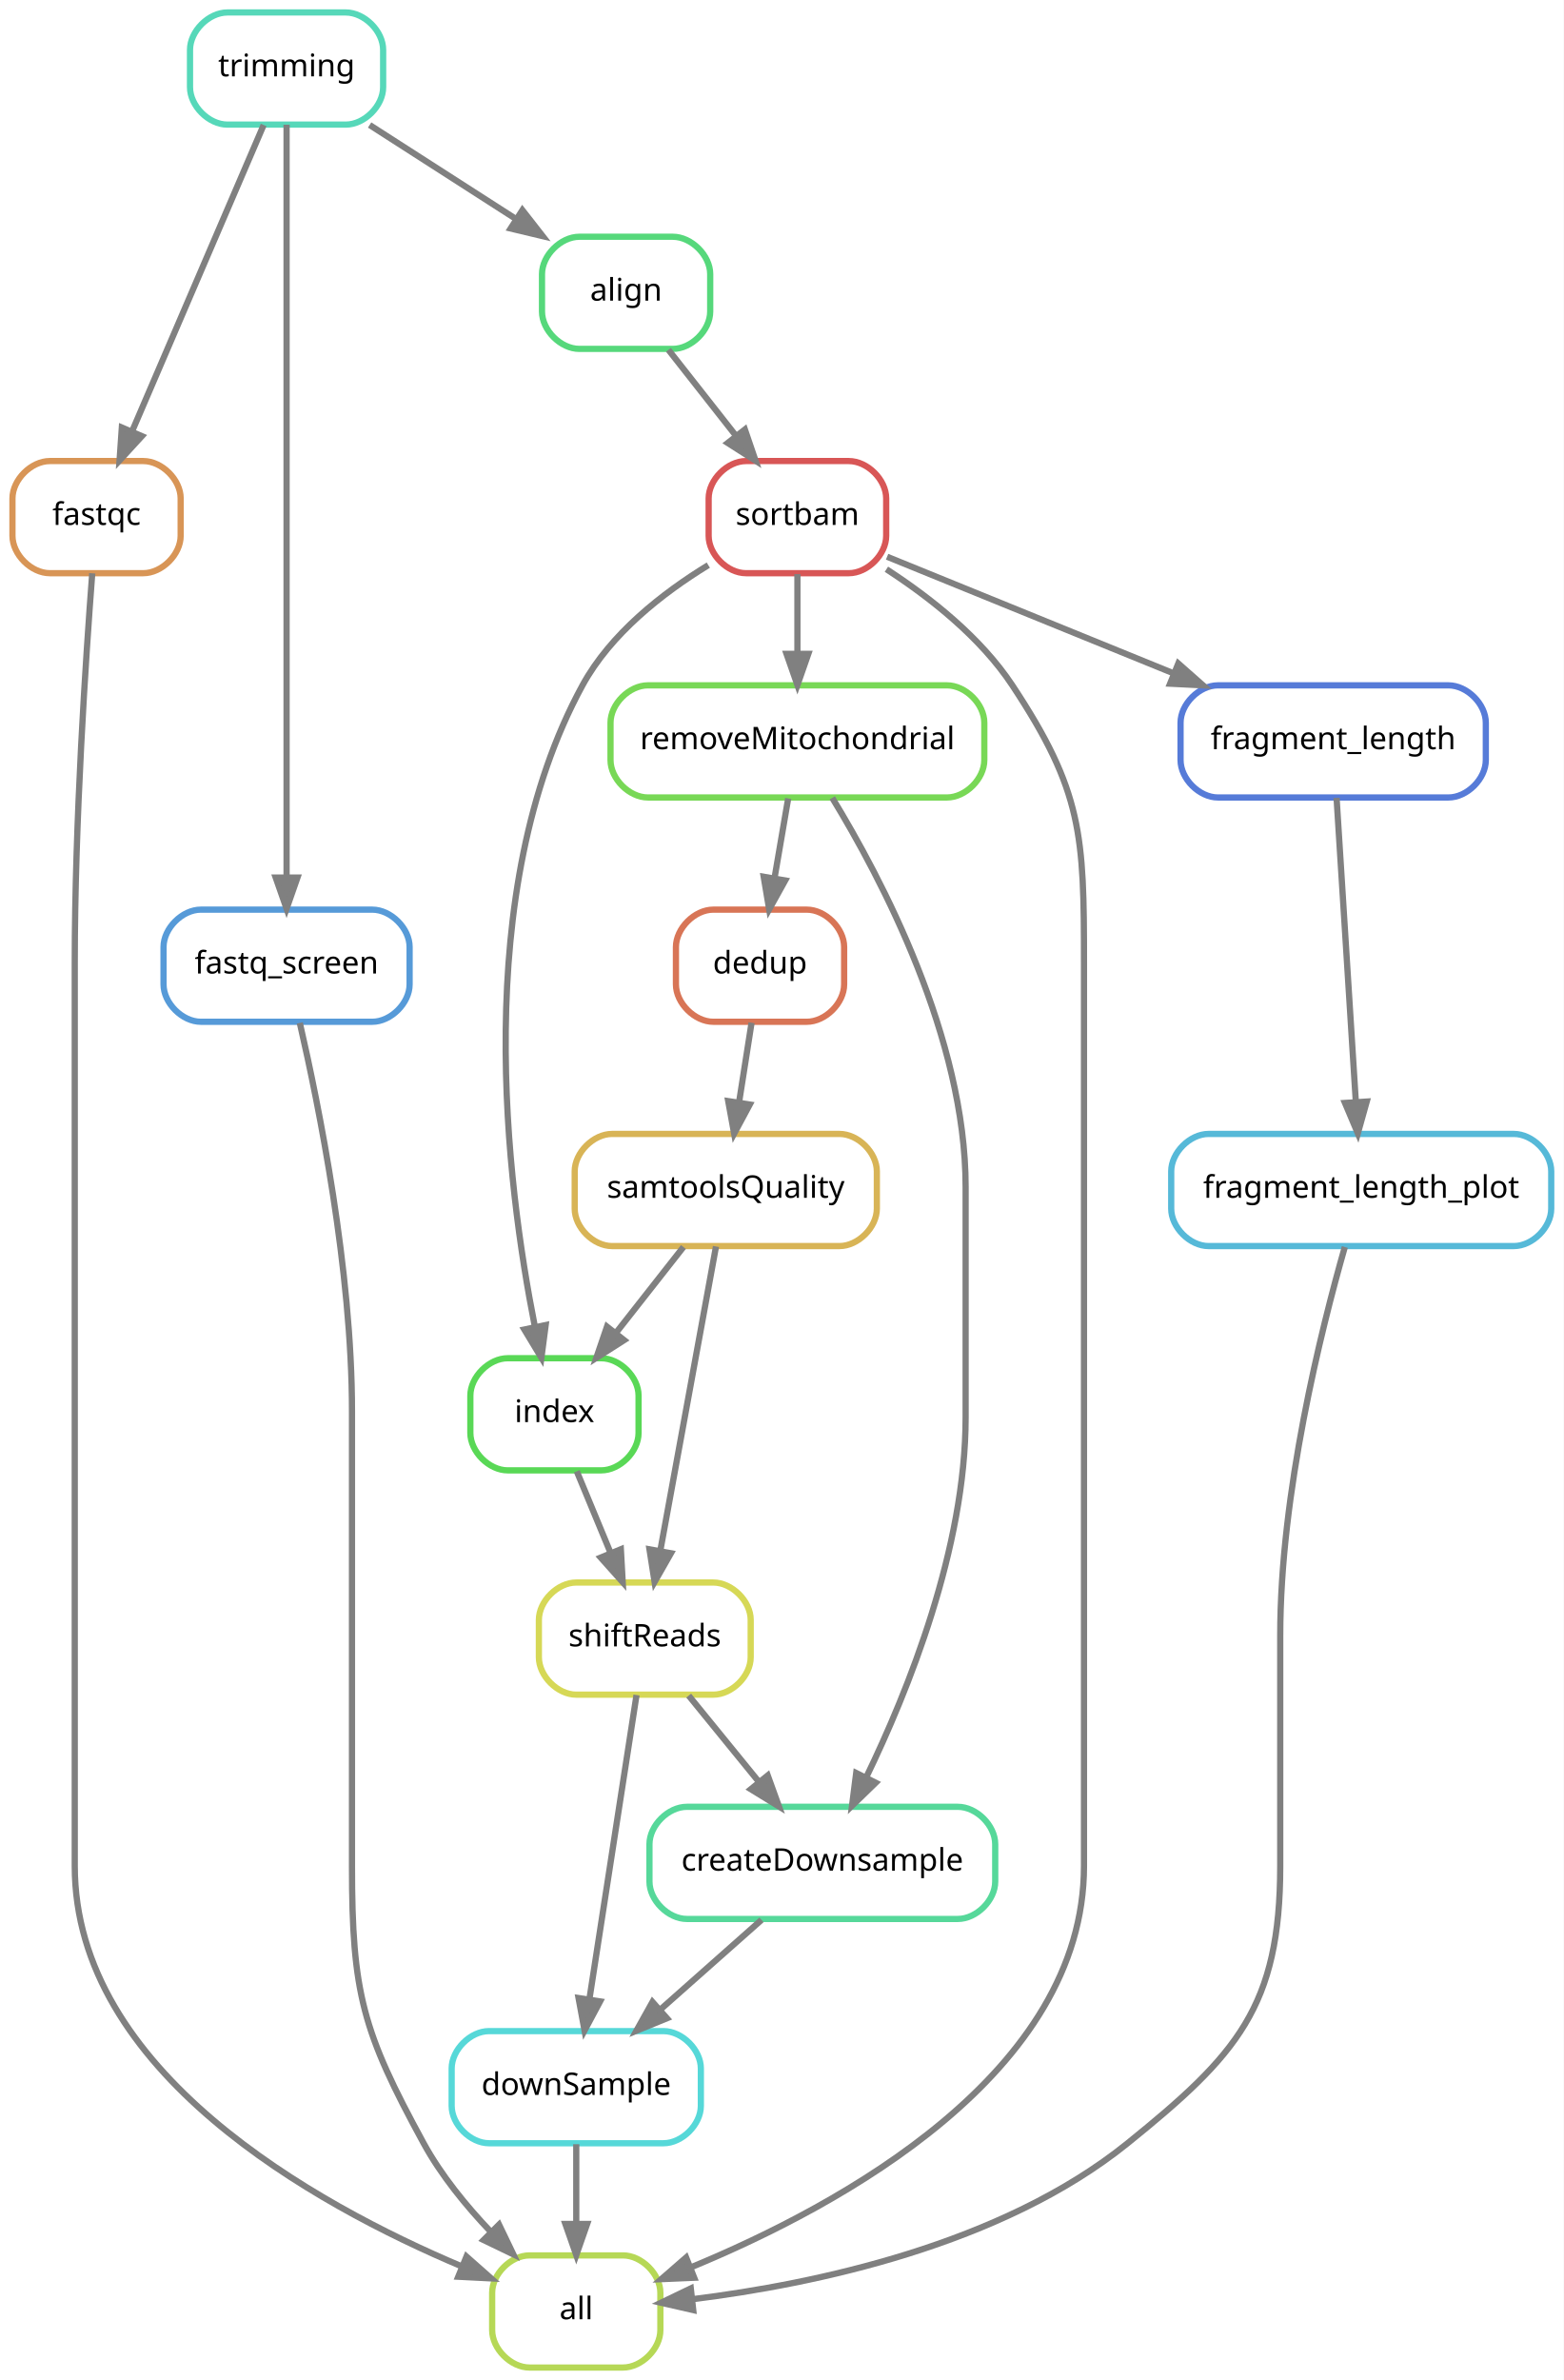
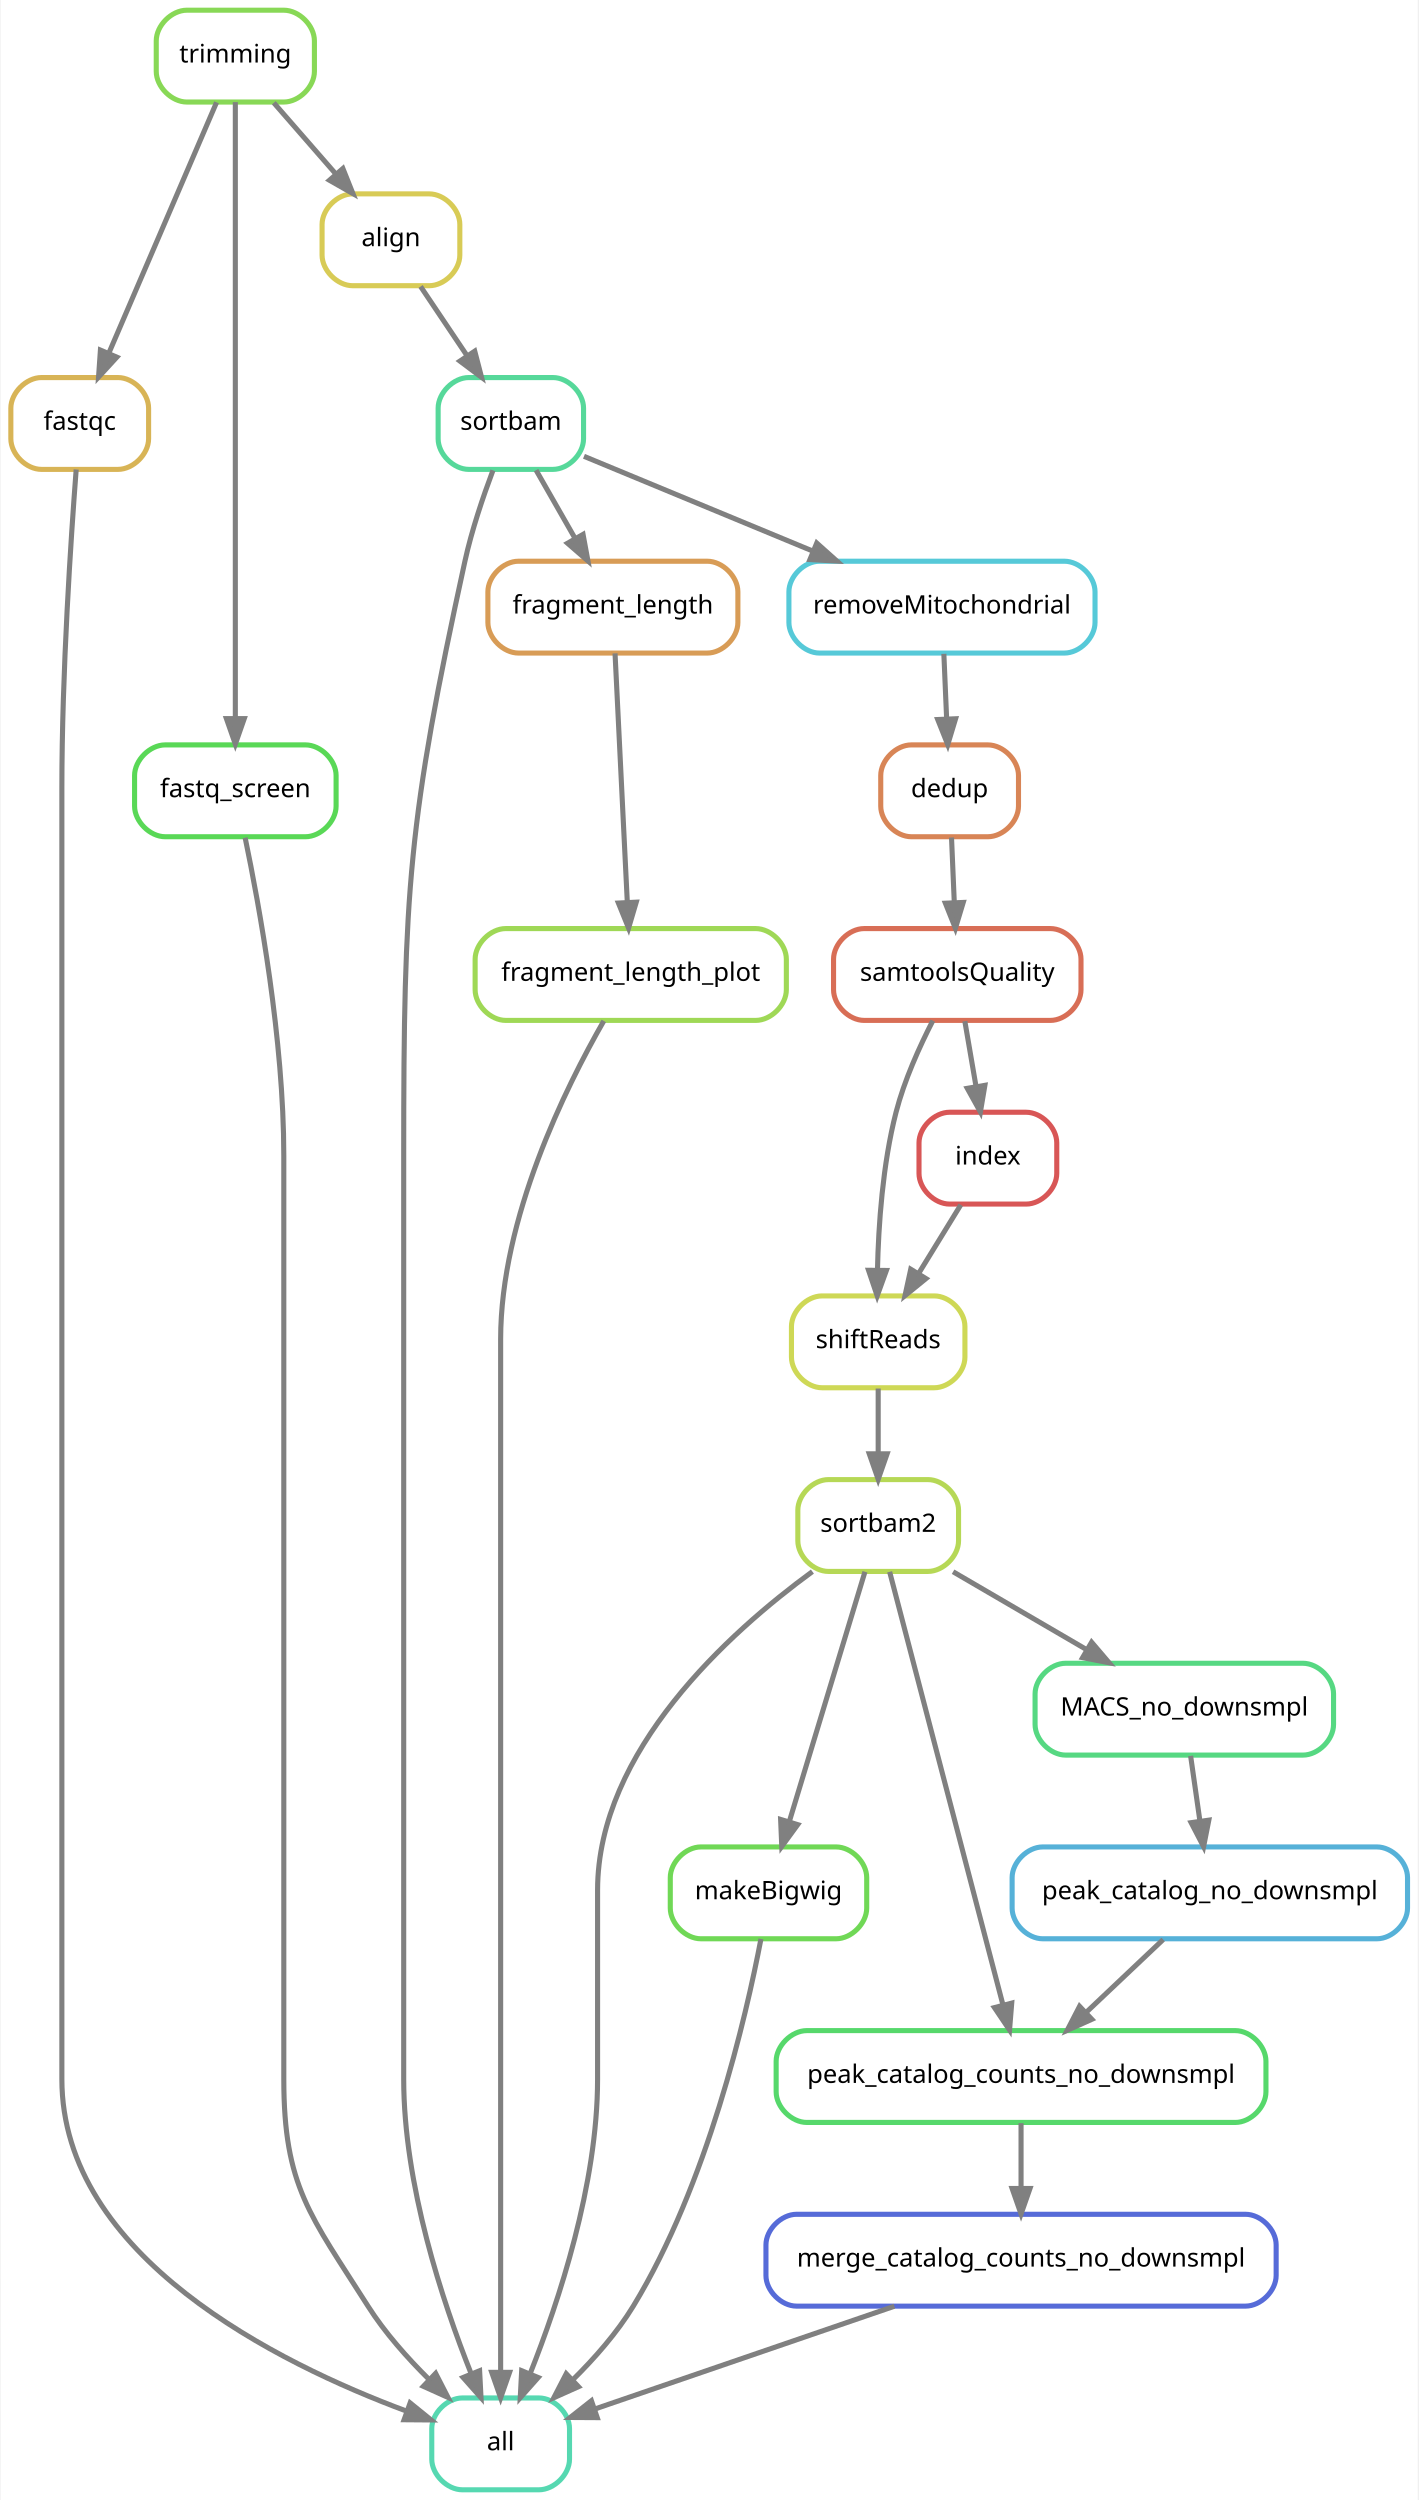
- <svg xmlns="http://www.w3.org/2000/svg" width="502pt" height="764pt" viewBox="0.00 0.00 502.00 764.00">
-   <g id="graph0" class="graph" transform="scale(1 1) rotate(0) translate(4 760)">
-     <polygon fill="white" stroke="none" points="-4,4 -4,-760 498,-760 498,4 -4,4" />
+ <svg xmlns="http://www.w3.org/2000/svg" width="556pt" height="980pt" viewBox="0.00 0.00 555.50 980.00">
+   <g id="graph0" class="graph" transform="scale(1 1) rotate(0) translate(4 976)">
+     <polygon fill="white" stroke="none" points="-4,4 -4,-976 551.5,-976 551.5,4 -4,4" />
    <g id="node1" class="node">
-       <path fill="none" stroke="#b6d856" stroke-width="2" d="M196,-36C196,-36 166,-36 166,-36 160,-36 154,-30 154,-24 154,-24 154,-12 154,-12 154,-6 160,-0 166,-0 166,-0 196,-0 196,-0 202,-0 208,-6 208,-12 208,-12 208,-24 208,-24 208,-30 202,-36 196,-36" />
-       <text text-anchor="middle" x="181" y="-15.5" font-family="sans" font-size="10.00">all</text>
+       <path fill="none" stroke="#56d8b1" stroke-width="2" d="M207,-36C207,-36 177,-36 177,-36 171,-36 165,-30 165,-24 165,-24 165,-12 165,-12 165,-6 171,-0 177,-0 177,-0 207,-0 207,-0 213,-0 219,-6 219,-12 219,-12 219,-24 219,-24 219,-30 213,-36 207,-36" />
+       <text text-anchor="middle" x="192" y="-15.5" font-family="sans" font-size="10.00">all</text>
    </g>
    <g id="node2" class="node">
-       <path fill="none" stroke="#d85656" stroke-width="2" d="M268.5,-612C268.5,-612 235.5,-612 235.5,-612 229.5,-612 223.5,-606 223.5,-600 223.5,-600 223.5,-588 223.5,-588 223.5,-582 229.5,-576 235.5,-576 235.5,-576 268.5,-576 268.5,-576 274.5,-576 280.5,-582 280.5,-588 280.5,-588 280.5,-600 280.5,-600 280.5,-606 274.5,-612 268.5,-612" />
-       <text text-anchor="middle" x="252" y="-591.5" font-family="sans" font-size="10.00">sortbam</text>
+       <path fill="none" stroke="#56d89a" stroke-width="2" d="M212.5,-828C212.5,-828 179.5,-828 179.5,-828 173.5,-828 167.5,-822 167.5,-816 167.5,-816 167.5,-804 167.5,-804 167.5,-798 173.5,-792 179.5,-792 179.5,-792 212.5,-792 212.5,-792 218.5,-792 224.5,-798 224.5,-804 224.5,-804 224.5,-816 224.5,-816 224.5,-822 218.5,-828 212.5,-828" />
+       <text text-anchor="middle" x="196" y="-807.5" font-family="sans" font-size="10.00">sortbam</text>
    </g>
    <g id="edge1" class="edge">
-       <path fill="none" stroke="grey" stroke-width="2" d="M280.568,-577.272C294.687,-568.128 310.834,-555.371 321,-540 343.538,-505.924 344,-491.855 344,-451 344,-451 344,-451 344,-161 344,-94.463 265.827,-51.981 217.754,-32.148" />
-       <polygon fill="grey" stroke="grey" stroke-width="2" points="218.868,-28.823 208.283,-28.37 216.275,-35.325 218.868,-28.823" />
+       <path fill="none" stroke="grey" stroke-width="2" d="M188.99,-791.614C185.154,-781.402 180.654,-768.152 178,-756 155.788,-654.294 154,-627.103 154,-523 154,-523 154,-523 154,-161 154,-119.633 169.235,-73.722 180.412,-45.605" />
+       <polygon fill="grey" stroke="grey" stroke-width="2" points="183.756,-46.673 184.31,-36.093 177.279,-44.019 183.756,-46.673" />
+     </g>
+     <g id="node10" class="node">
+       <path fill="none" stroke="#d89c56" stroke-width="2" d="M273,-756C273,-756 199,-756 199,-756 193,-756 187,-750 187,-744 187,-744 187,-732 187,-732 187,-726 193,-720 199,-720 199,-720 273,-720 273,-720 279,-720 285,-726 285,-732 285,-732 285,-744 285,-744 285,-750 279,-756 273,-756" />
+       <text text-anchor="middle" x="236" y="-735.5" font-family="sans" font-size="10.00">fragment_length</text>
+     </g>
+     <g id="edge16" class="edge">
+       <path fill="none" stroke="grey" stroke-width="2" d="M205.888,-791.697C210.489,-783.644 216.06,-773.894 221.153,-764.982" />
+       <polygon fill="grey" stroke="grey" stroke-width="2" points="224.304,-766.523 226.226,-756.104 218.226,-763.05 224.304,-766.523" />
+     </g>
+     <g id="node19" class="node">
+       <path fill="none" stroke="#56c9d8" stroke-width="2" d="M413,-756C413,-756 317,-756 317,-756 311,-756 305,-750 305,-744 305,-744 305,-732 305,-732 305,-726 311,-720 317,-720 317,-720 413,-720 413,-720 419,-720 425,-726 425,-732 425,-732 425,-744 425,-744 425,-750 419,-756 413,-756" />
+       <text text-anchor="middle" x="365" y="-735.5" font-family="sans" font-size="10.00">removeMitochondrial</text>
+     </g>
+     <g id="edge26" class="edge">
+       <path fill="none" stroke="grey" stroke-width="2" d="M224.669,-797.125C249.227,-786.953 285.173,-772.064 314.536,-759.902" />
+       <polygon fill="grey" stroke="grey" stroke-width="2" points="315.916,-763.119 323.815,-756.059 313.237,-756.652 315.916,-763.119" />
+     </g>
+     <g id="node3" class="node">
+       <path fill="none" stroke="#9fd856" stroke-width="2" d="M292,-612C292,-612 194,-612 194,-612 188,-612 182,-606 182,-600 182,-600 182,-588 182,-588 182,-582 188,-576 194,-576 194,-576 292,-576 292,-576 298,-576 304,-582 304,-588 304,-588 304,-600 304,-600 304,-606 298,-612 292,-612" />
+       <text text-anchor="middle" x="243" y="-591.5" font-family="sans" font-size="10.00">fragment_length_plot</text>
+     </g>
+     <g id="edge3" class="edge">
+       <path fill="none" stroke="grey" stroke-width="2" d="M232.433,-575.786C217.495,-549.765 192,-498.412 192,-451 192,-451 192,-451 192,-161 192,-120.996 192,-74.653 192,-46.08" />
+       <polygon fill="grey" stroke="grey" stroke-width="2" points="195.5,-46.049 192,-36.049 188.5,-46.049 195.5,-46.049" />
+     </g>
+     <g id="node4" class="node">
+       <path fill="none" stroke="#d8b456" stroke-width="2" d="M42,-828C42,-828 12,-828 12,-828 6,-828 0,-822 0,-816 0,-816 0,-804 0,-804 0,-798 6,-792 12,-792 12,-792 42,-792 42,-792 48,-792 54,-798 54,-804 54,-804 54,-816 54,-816 54,-822 48,-828 42,-828" />
+       <text text-anchor="middle" x="27" y="-807.5" font-family="sans" font-size="10.00">fastqc</text>
+     </g>
+     <g id="edge6" class="edge">
+       <path fill="none" stroke="grey" stroke-width="2" d="M25.617,-791.964C23.577,-765.323 20,-712.169 20,-667 20,-667 20,-667 20,-161 20,-91.481 104.592,-49.631 155.128,-30.832" />
+       <polygon fill="grey" stroke="grey" stroke-width="2" points="156.517,-34.052 164.746,-27.378 154.152,-27.464 156.517,-34.052" />
+     </g>
+     <g id="node5" class="node">
+       <path fill="none" stroke="#59d856" stroke-width="2" d="M115.5,-684C115.5,-684 60.5,-684 60.5,-684 54.5,-684 48.5,-678 48.5,-672 48.5,-672 48.5,-660 48.5,-660 48.5,-654 54.5,-648 60.5,-648 60.5,-648 115.5,-648 115.5,-648 121.5,-648 127.5,-654 127.5,-660 127.5,-660 127.5,-672 127.5,-672 127.5,-678 121.5,-684 115.5,-684" />
+       <text text-anchor="middle" x="88" y="-663.5" font-family="sans" font-size="10.00">fastq_screen</text>
+     </g>
+     <g id="edge5" class="edge">
+       <path fill="none" stroke="grey" stroke-width="2" d="M91.845,-647.612C97.397,-620.942 107,-568.268 107,-523 107,-523 107,-523 107,-161 107,-118.813 117.395,-107.62 140,-72 146.571,-61.646 155.439,-51.668 163.99,-43.217" />
+       <polygon fill="grey" stroke="grey" stroke-width="2" points="166.522,-45.639 171.357,-36.212 161.698,-40.566 166.522,-45.639" />
+     </g>
+     <g id="node6" class="node">
+       <path fill="none" stroke="#b6d856" stroke-width="2" d="M359.5,-396C359.5,-396 320.5,-396 320.5,-396 314.5,-396 308.5,-390 308.5,-384 308.5,-384 308.5,-372 308.5,-372 308.5,-366 314.5,-360 320.5,-360 320.5,-360 359.5,-360 359.5,-360 365.5,-360 371.5,-366 371.5,-372 371.5,-372 371.5,-384 371.5,-384 371.5,-390 365.5,-396 359.5,-396" />
+       <text text-anchor="middle" x="340" y="-375.5" font-family="sans" font-size="10.00">sortbam2</text>
+     </g>
+     <g id="edge2" class="edge">
+       <path fill="none" stroke="grey" stroke-width="2" d="M314.21,-359.942C281.697,-336.155 230,-289.729 230,-235 230,-235 230,-235 230,-161 230,-119.633 214.765,-73.722 203.588,-45.605" />
+       <polygon fill="grey" stroke="grey" stroke-width="2" points="206.721,-44.019 199.69,-36.093 200.244,-46.673 206.721,-44.019" />
+     </g>
+     <g id="node7" class="node">
+       <path fill="none" stroke="#70d856" stroke-width="2" d="M323.5,-252C323.5,-252 270.5,-252 270.5,-252 264.5,-252 258.5,-246 258.5,-240 258.5,-240 258.5,-228 258.5,-228 258.5,-222 264.5,-216 270.5,-216 270.5,-216 323.5,-216 323.5,-216 329.5,-216 335.5,-222 335.5,-228 335.5,-228 335.5,-240 335.5,-240 335.5,-246 329.5,-252 323.5,-252" />
+       <text text-anchor="middle" x="297" y="-231.5" font-family="sans" font-size="10.00">makeBigwig</text>
+     </g>
+     <g id="edge13" class="edge">
+       <path fill="none" stroke="grey" stroke-width="2" d="M334.813,-359.871C327.452,-335.564 313.903,-290.819 305.18,-262.013" />
+       <polygon fill="grey" stroke="grey" stroke-width="2" points="308.453,-260.746 302.205,-252.189 301.754,-262.774 308.453,-260.746" />
+     </g>
+     <g id="node13" class="node">
+       <path fill="none" stroke="#56d86b" stroke-width="2" d="M480,-180C480,-180 312,-180 312,-180 306,-180 300,-174 300,-168 300,-168 300,-156 300,-156 300,-150 306,-144 312,-144 312,-144 480,-144 480,-144 486,-144 492,-150 492,-156 492,-156 492,-168 492,-168 492,-174 486,-180 480,-180" />
+       <text text-anchor="middle" x="396" y="-159.5" font-family="sans" font-size="10.00">peak_catalog_counts_no_downsmpl</text>
+     </g>
+     <g id="edge19" class="edge">
+       <path fill="none" stroke="grey" stroke-width="2" d="M344.488,-359.849C354.195,-322.753 377.209,-234.81 388.908,-190.103" />
+       <polygon fill="grey" stroke="grey" stroke-width="2" points="392.345,-190.793 391.491,-180.232 385.573,-189.021 392.345,-190.793" />
+     </g>
+     <g id="node18" class="node">
+       <path fill="none" stroke="#56d882" stroke-width="2" d="M506.5,-324C506.5,-324 413.5,-324 413.5,-324 407.5,-324 401.5,-318 401.5,-312 401.5,-312 401.5,-300 401.5,-300 401.5,-294 407.5,-288 413.5,-288 413.5,-288 506.5,-288 506.5,-288 512.5,-288 518.5,-294 518.5,-300 518.5,-300 518.5,-312 518.5,-312 518.5,-318 512.5,-324 506.5,-324" />
+       <text text-anchor="middle" x="460" y="-303.5" font-family="sans" font-size="10.00">MACS_no_downsmpl</text>
+     </g>
+     <g id="edge25" class="edge">
+       <path fill="none" stroke="grey" stroke-width="2" d="M369.355,-359.876C385.045,-350.724 404.557,-339.342 421.454,-329.485" />
+       <polygon fill="grey" stroke="grey" stroke-width="2" points="423.658,-332.252 430.532,-324.19 420.13,-326.205 423.658,-332.252" />
+     </g>
+     <g id="edge4" class="edge">
+       <path fill="none" stroke="grey" stroke-width="2" d="M294.046,-215.936C288.188,-185.309 273.078,-119.755 244,-72 237.622,-61.526 228.804,-51.517 220.239,-43.075" />
+       <polygon fill="grey" stroke="grey" stroke-width="2" points="222.517,-40.412 212.845,-36.086 217.709,-45.499 222.517,-40.412" />
    </g>
    <g id="node8" class="node">
-       <path fill="none" stroke="#567bd8" stroke-width="2" d="M461,-540C461,-540 387,-540 387,-540 381,-540 375,-534 375,-528 375,-528 375,-516 375,-516 375,-510 381,-504 387,-504 387,-504 461,-504 461,-504 467,-504 473,-510 473,-516 473,-516 473,-528 473,-528 473,-534 467,-540 461,-540" />
-       <text text-anchor="middle" x="424" y="-519.5" font-family="sans" font-size="10.00">fragment_length</text>
+       <path fill="none" stroke="#566bd8" stroke-width="2" d="M484,-108C484,-108 308,-108 308,-108 302,-108 296,-102 296,-96 296,-96 296,-84 296,-84 296,-78 302,-72 308,-72 308,-72 484,-72 484,-72 490,-72 496,-78 496,-84 496,-84 496,-96 496,-96 496,-102 490,-108 484,-108" />
+       <text text-anchor="middle" x="396" y="-87.5" font-family="sans" font-size="10.00">merge_catalog_counts_no_downsmpl</text>
    </g>
-     <g id="edge13" class="edge">
-       <path fill="none" stroke="grey" stroke-width="2" d="M280.789,-581.284C305.814,-571.099 342.668,-556.1 372.722,-543.869" />
-       <polygon fill="grey" stroke="grey" stroke-width="2" points="374.275,-547.016 382.218,-540.004 371.636,-540.532 374.275,-547.016" />
+     <g id="edge7" class="edge">
+       <path fill="none" stroke="grey" stroke-width="2" d="M346.357,-71.966C310.124,-59.533 261.798,-42.95 228.937,-31.674" />
+       <polygon fill="grey" stroke="grey" stroke-width="2" points="229.86,-28.291 219.266,-28.356 227.588,-34.912 229.86,-28.291" />
    </g>
-     <g id="node13" class="node">
-       <path fill="none" stroke="#59d856" stroke-width="2" d="M189,-324C189,-324 159,-324 159,-324 153,-324 147,-318 147,-312 147,-312 147,-300 147,-300 147,-294 153,-288 159,-288 159,-288 189,-288 189,-288 195,-288 201,-294 201,-300 201,-300 201,-312 201,-312 201,-318 195,-324 189,-324" />
-       <text text-anchor="middle" x="174" y="-303.5" font-family="sans" font-size="10.00">index</text>
+     <g id="node9" class="node">
+       <path fill="none" stroke="#d8cb56" stroke-width="2" d="M164,-900C164,-900 134,-900 134,-900 128,-900 122,-894 122,-888 122,-888 122,-876 122,-876 122,-870 128,-864 134,-864 134,-864 164,-864 164,-864 170,-864 176,-870 176,-876 176,-876 176,-888 176,-888 176,-894 170,-900 164,-900" />
+       <text text-anchor="middle" x="149" y="-879.5" font-family="sans" font-size="10.00">align</text>
    </g>
-     <g id="edge19" class="edge">
-       <path fill="none" stroke="grey" stroke-width="2" d="M223.392,-578.589C208.706,-569.599 192.043,-556.575 183,-540 146.741,-473.545 158.654,-379.845 167.708,-334.167" />
-       <polygon fill="grey" stroke="grey" stroke-width="2" points="171.183,-334.651 169.804,-324.146 164.331,-333.218 171.183,-334.651" />
+     <g id="edge8" class="edge">
+       <path fill="none" stroke="grey" stroke-width="2" d="M160.618,-863.697C166.139,-855.474 172.847,-845.483 178.932,-836.421" />
+       <polygon fill="grey" stroke="grey" stroke-width="2" points="181.847,-838.358 184.516,-828.104 176.035,-834.456 181.847,-838.358" />
+     </g>
+     <g id="edge9" class="edge">
+       <path fill="none" stroke="grey" stroke-width="2" d="M236.844,-719.871C238.037,-695.67 240.229,-651.211 241.65,-622.393" />
+       <polygon fill="grey" stroke="grey" stroke-width="2" points="245.156,-622.349 242.153,-612.189 238.164,-622.005 245.156,-622.349" />
+     </g>
+     <g id="node11" class="node">
+       <path fill="none" stroke="#88d856" stroke-width="2" d="M107,-972C107,-972 69,-972 69,-972 63,-972 57,-966 57,-960 57,-960 57,-948 57,-948 57,-942 63,-936 69,-936 69,-936 107,-936 107,-936 113,-936 119,-942 119,-948 119,-948 119,-960 119,-960 119,-966 113,-972 107,-972" />
+       <text text-anchor="middle" x="88" y="-951.5" font-family="sans" font-size="10.00">trimming</text>
+     </g>
+     <g id="edge10" class="edge">
+       <path fill="none" stroke="grey" stroke-width="2" d="M80.642,-935.871C70.154,-911.457 50.81,-866.426 38.442,-837.635" />
+       <polygon fill="grey" stroke="grey" stroke-width="2" points="41.547,-835.996 34.384,-828.189 35.115,-838.759 41.547,-835.996" />
+     </g>
+     <g id="edge11" class="edge">
+       <path fill="none" stroke="grey" stroke-width="2" d="M88,-935.966C88,-888.291 88,-753.185 88,-694.63" />
+       <polygon fill="grey" stroke="grey" stroke-width="2" points="91.5,-694.306 88,-684.306 84.5,-694.306 91.5,-694.306" />
+     </g>
+     <g id="edge15" class="edge">
+       <path fill="none" stroke="grey" stroke-width="2" d="M103.079,-935.697C110.392,-927.305 119.31,-917.07 127.335,-907.861" />
+       <polygon fill="grey" stroke="grey" stroke-width="2" points="130.164,-909.943 134.095,-900.104 124.886,-905.344 130.164,-909.943" />
+     </g>
+     <g id="node12" class="node">
+       <path fill="none" stroke="#ced856" stroke-width="2" d="M362,-468C362,-468 318,-468 318,-468 312,-468 306,-462 306,-456 306,-456 306,-444 306,-444 306,-438 312,-432 318,-432 318,-432 362,-432 362,-432 368,-432 374,-438 374,-444 374,-444 374,-456 374,-456 374,-462 368,-468 362,-468" />
+       <text text-anchor="middle" x="340" y="-447.5" font-family="sans" font-size="10.00">shiftReads</text>
+     </g>
+     <g id="edge12" class="edge">
+       <path fill="none" stroke="grey" stroke-width="2" d="M340,-431.697C340,-423.983 340,-414.712 340,-406.112" />
+       <polygon fill="grey" stroke="grey" stroke-width="2" points="343.5,-406.104 340,-396.104 336.5,-406.104 343.5,-406.104" />
+     </g>
+     <g id="edge14" class="edge">
+       <path fill="none" stroke="grey" stroke-width="2" d="M396,-143.697C396,-135.983 396,-126.712 396,-118.112" />
+       <polygon fill="grey" stroke="grey" stroke-width="2" points="399.5,-118.104 396,-108.104 392.5,-118.104 399.5,-118.104" />
    </g>
    <g id="node14" class="node">
-       <path fill="none" stroke="#78d856" stroke-width="2" d="M300,-540C300,-540 204,-540 204,-540 198,-540 192,-534 192,-528 192,-528 192,-516 192,-516 192,-510 198,-504 204,-504 204,-504 300,-504 300,-504 306,-504 312,-510 312,-516 312,-516 312,-528 312,-528 312,-534 306,-540 300,-540" />
-       <text text-anchor="middle" x="252" y="-519.5" font-family="sans" font-size="10.00">removeMitochondrial</text>
+       <path fill="none" stroke="#d86e56" stroke-width="2" d="M407.5,-612C407.5,-612 334.5,-612 334.5,-612 328.5,-612 322.5,-606 322.5,-600 322.5,-600 322.5,-588 322.5,-588 322.5,-582 328.5,-576 334.5,-576 334.5,-576 407.5,-576 407.5,-576 413.5,-576 419.5,-582 419.5,-588 419.5,-588 419.5,-600 419.5,-600 419.5,-606 413.5,-612 407.5,-612" />
+       <text text-anchor="middle" x="371" y="-591.5" font-family="sans" font-size="10.00">samtoolsQuality</text>
+     </g>
+     <g id="edge17" class="edge">
+       <path fill="none" stroke="grey" stroke-width="2" d="M361.416,-575.891C356.222,-565.771 350.222,-552.521 347,-540 341.762,-519.643 340.109,-495.877 339.713,-478.027" />
+       <polygon fill="grey" stroke="grey" stroke-width="2" points="343.213,-477.979 339.608,-468.016 336.213,-478.052 343.213,-477.979" />
+     </g>
+     <g id="node15" class="node">
+       <path fill="none" stroke="#d85656" stroke-width="2" d="M398,-540C398,-540 368,-540 368,-540 362,-540 356,-534 356,-528 356,-528 356,-516 356,-516 356,-510 362,-504 368,-504 368,-504 398,-504 398,-504 404,-504 410,-510 410,-516 410,-516 410,-528 410,-528 410,-534 404,-540 398,-540" />
+       <text text-anchor="middle" x="383" y="-519.5" font-family="sans" font-size="10.00">index</text>
+     </g>
+     <g id="edge22" class="edge">
+       <path fill="none" stroke="grey" stroke-width="2" d="M373.966,-575.697C375.289,-567.983 376.878,-558.712 378.352,-550.112" />
+       <polygon fill="grey" stroke="grey" stroke-width="2" points="381.828,-550.552 380.068,-540.104 374.928,-549.369 381.828,-550.552" />
+     </g>
+     <g id="edge18" class="edge">
+       <path fill="none" stroke="grey" stroke-width="2" d="M372.371,-503.697C367.372,-495.559 361.309,-485.689 355.788,-476.701" />
+       <polygon fill="grey" stroke="grey" stroke-width="2" points="358.723,-474.793 350.507,-468.104 352.759,-478.457 358.723,-474.793" />
+     </g>
+     <g id="node16" class="node">
+       <path fill="none" stroke="#56b1d8" stroke-width="2" d="M535.5,-252C535.5,-252 404.5,-252 404.5,-252 398.5,-252 392.5,-246 392.5,-240 392.5,-240 392.5,-228 392.5,-228 392.5,-222 398.5,-216 404.5,-216 404.5,-216 535.5,-216 535.5,-216 541.5,-216 547.5,-222 547.5,-228 547.5,-228 547.5,-240 547.5,-240 547.5,-246 541.5,-252 535.5,-252" />
+       <text text-anchor="middle" x="470" y="-231.5" font-family="sans" font-size="10.00">peak_catalog_no_downsmpl</text>
+     </g>
+     <g id="edge20" class="edge">
+       <path fill="none" stroke="grey" stroke-width="2" d="M451.708,-215.697C442.567,-207.05 431.36,-196.449 421.4,-187.027" />
+       <polygon fill="grey" stroke="grey" stroke-width="2" points="423.752,-184.434 414.082,-180.104 418.941,-189.519 423.752,-184.434" />
+     </g>
+     <g id="node17" class="node">
+       <path fill="none" stroke="#d88556" stroke-width="2" d="M383,-684C383,-684 353,-684 353,-684 347,-684 341,-678 341,-672 341,-672 341,-660 341,-660 341,-654 347,-648 353,-648 353,-648 383,-648 383,-648 389,-648 395,-654 395,-660 395,-660 395,-672 395,-672 395,-678 389,-684 383,-684" />
+       <text text-anchor="middle" x="368" y="-663.5" font-family="sans" font-size="10.00">dedup</text>
    </g>
    <g id="edge21" class="edge">
-       <path fill="none" stroke="grey" stroke-width="2" d="M252,-575.697C252,-567.983 252,-558.712 252,-550.112" />
-       <polygon fill="grey" stroke="grey" stroke-width="2" points="255.5,-550.104 252,-540.104 248.5,-550.104 255.5,-550.104" />
+       <path fill="none" stroke="grey" stroke-width="2" d="M368.742,-647.697C369.072,-639.983 369.469,-630.712 369.838,-622.112" />
+       <polygon fill="grey" stroke="grey" stroke-width="2" points="373.335,-622.245 370.267,-612.104 366.342,-621.945 373.335,-622.245" />
    </g>
-     <g id="node3" class="node">
-       <path fill="none" stroke="#56b9d8" stroke-width="2" d="M482,-396C482,-396 384,-396 384,-396 378,-396 372,-390 372,-384 372,-384 372,-372 372,-372 372,-366 378,-360 384,-360 384,-360 482,-360 482,-360 488,-360 494,-366 494,-372 494,-372 494,-384 494,-384 494,-390 488,-396 482,-396" />
-       <text text-anchor="middle" x="433" y="-375.5" font-family="sans" font-size="10.00">fragment_length_plot</text>
+     <g id="edge23" class="edge">
+       <path fill="none" stroke="grey" stroke-width="2" d="M462.472,-287.697C463.574,-279.983 464.898,-270.712 466.127,-262.112" />
+       <polygon fill="grey" stroke="grey" stroke-width="2" points="469.607,-262.499 467.557,-252.104 462.677,-261.509 469.607,-262.499" />
    </g>
-     <g id="edge4" class="edge">
-       <path fill="none" stroke="grey" stroke-width="2" d="M427.739,-359.698C420.141,-333.142 407,-280.614 407,-235 407,-235 407,-235 407,-161 407,-115.846 393.133,-100.366 358,-72 317.507,-39.306 257.245,-26.765 218.537,-21.964" />
-       <polygon fill="grey" stroke="grey" stroke-width="2" points="218.554,-18.444 208.226,-20.805 217.772,-25.4 218.554,-18.444" />
-     </g>
-     <g id="node4" class="node">
-       <path fill="none" stroke="#d89556" stroke-width="2" d="M42,-612C42,-612 12,-612 12,-612 6,-612 0,-606 0,-600 0,-600 0,-588 0,-588 0,-582 6,-576 12,-576 12,-576 42,-576 42,-576 48,-576 54,-582 54,-588 54,-588 54,-600 54,-600 54,-606 48,-612 42,-612" />
-       <text text-anchor="middle" x="27" y="-591.5" font-family="sans" font-size="10.00">fastqc</text>
-     </g>
-     <g id="edge2" class="edge">
-       <path fill="none" stroke="grey" stroke-width="2" d="M25.617,-575.964C23.577,-549.323 20,-496.169 20,-451 20,-451 20,-451 20,-161 20,-95.1 96.807,-52.491 144.32,-32.437" />
-       <polygon fill="grey" stroke="grey" stroke-width="2" points="145.753,-35.633 153.689,-28.614 143.107,-29.152 145.753,-35.633" />
-     </g>
-     <g id="node5" class="node">
-       <path fill="none" stroke="#569ad8" stroke-width="2" d="M115.5,-468C115.5,-468 60.5,-468 60.5,-468 54.5,-468 48.5,-462 48.5,-456 48.5,-456 48.5,-444 48.5,-444 48.5,-438 54.5,-432 60.5,-432 60.5,-432 115.5,-432 115.5,-432 121.5,-432 127.5,-438 127.5,-444 127.5,-444 127.5,-456 127.5,-456 127.5,-462 121.5,-468 115.5,-468" />
-       <text text-anchor="middle" x="88" y="-447.5" font-family="sans" font-size="10.00">fastq_screen</text>
-     </g>
-     <g id="edge3" class="edge">
-       <path fill="none" stroke="grey" stroke-width="2" d="M92.25,-431.634C98.386,-404.993 109,-352.356 109,-307 109,-307 109,-307 109,-161 109,-120.145 112.429,-107.863 132,-72 137.607,-61.725 145.646,-51.893 153.595,-43.547" />
-       <polygon fill="grey" stroke="grey" stroke-width="2" points="156.211,-45.881 160.798,-36.331 151.256,-40.936 156.211,-45.881" />
-     </g>
-     <g id="node6" class="node">
-       <path fill="none" stroke="#56d8d8" stroke-width="2" d="M209,-108C209,-108 153,-108 153,-108 147,-108 141,-102 141,-96 141,-96 141,-84 141,-84 141,-78 147,-72 153,-72 153,-72 209,-72 209,-72 215,-72 221,-78 221,-84 221,-84 221,-96 221,-96 221,-102 215,-108 209,-108" />
-       <text text-anchor="middle" x="181" y="-87.5" font-family="sans" font-size="10.00">downSample</text>
-     </g>
-     <g id="edge5" class="edge">
-       <path fill="none" stroke="grey" stroke-width="2" d="M181,-71.697C181,-63.983 181,-54.712 181,-46.112" />
-       <polygon fill="grey" stroke="grey" stroke-width="2" points="184.5,-46.104 181,-36.104 177.5,-46.104 184.5,-46.104" />
-     </g>
-     <g id="node7" class="node">
-       <path fill="none" stroke="#56d87b" stroke-width="2" d="M212,-684C212,-684 182,-684 182,-684 176,-684 170,-678 170,-672 170,-672 170,-660 170,-660 170,-654 176,-648 182,-648 182,-648 212,-648 212,-648 218,-648 224,-654 224,-660 224,-660 224,-672 224,-672 224,-678 218,-684 212,-684" />
-       <text text-anchor="middle" x="197" y="-663.5" font-family="sans" font-size="10.00">align</text>
-     </g>
-     <g id="edge6" class="edge">
-       <path fill="none" stroke="grey" stroke-width="2" d="M210.596,-647.697C217.123,-639.389 225.068,-629.277 232.247,-620.141" />
-       <polygon fill="grey" stroke="grey" stroke-width="2" points="235.135,-622.13 238.561,-612.104 229.631,-617.805 235.135,-622.13" />
-     </g>
-     <g id="edge7" class="edge">
-       <path fill="none" stroke="grey" stroke-width="2" d="M425.086,-503.871C426.619,-479.67 429.437,-435.211 431.264,-406.393" />
-       <polygon fill="grey" stroke="grey" stroke-width="2" points="434.771,-406.391 431.911,-396.189 427.785,-405.948 434.771,-406.391" />
-     </g>
-     <g id="node9" class="node">
-       <path fill="none" stroke="#56d8b9" stroke-width="2" d="M107,-756C107,-756 69,-756 69,-756 63,-756 57,-750 57,-744 57,-744 57,-732 57,-732 57,-726 63,-720 69,-720 69,-720 107,-720 107,-720 113,-720 119,-726 119,-732 119,-732 119,-744 119,-744 119,-750 113,-756 107,-756" />
-       <text text-anchor="middle" x="88" y="-735.5" font-family="sans" font-size="10.00">trimming</text>
-     </g>
-     <g id="edge8" class="edge">
-       <path fill="none" stroke="grey" stroke-width="2" d="M80.642,-719.871C70.154,-695.457 50.81,-650.426 38.442,-621.635" />
-       <polygon fill="grey" stroke="grey" stroke-width="2" points="41.547,-619.996 34.384,-612.189 35.115,-622.759 41.547,-619.996" />
-     </g>
-     <g id="edge9" class="edge">
-       <path fill="none" stroke="grey" stroke-width="2" d="M88,-719.966C88,-672.291 88,-537.185 88,-478.63" />
-       <polygon fill="grey" stroke="grey" stroke-width="2" points="91.5,-478.306 88,-468.306 84.5,-478.306 91.5,-478.306" />
-     </g>
-     <g id="edge12" class="edge">
-       <path fill="none" stroke="grey" stroke-width="2" d="M114.664,-719.876C128.784,-710.808 146.311,-699.552 161.561,-689.759" />
-       <polygon fill="grey" stroke="grey" stroke-width="2" points="163.71,-692.538 170.233,-684.19 159.927,-686.648 163.71,-692.538" />
-     </g>
-     <g id="node10" class="node">
-       <path fill="none" stroke="#d6d856" stroke-width="2" d="M225,-252C225,-252 181,-252 181,-252 175,-252 169,-246 169,-240 169,-240 169,-228 169,-228 169,-222 175,-216 181,-216 181,-216 225,-216 225,-216 231,-216 237,-222 237,-228 237,-228 237,-240 237,-240 237,-246 231,-252 225,-252" />
-       <text text-anchor="middle" x="203" y="-231.5" font-family="sans" font-size="10.00">shiftReads</text>
-     </g>
-     <g id="edge10" class="edge">
-       <path fill="none" stroke="grey" stroke-width="2" d="M200.346,-215.871C196.597,-191.67 189.709,-147.211 185.244,-118.393" />
-       <polygon fill="grey" stroke="grey" stroke-width="2" points="188.653,-117.535 183.663,-108.189 181.736,-118.607 188.653,-117.535" />
-     </g>
-     <g id="node11" class="node">
-       <path fill="none" stroke="#56d89a" stroke-width="2" d="M303.5,-180C303.5,-180 216.5,-180 216.5,-180 210.5,-180 204.5,-174 204.5,-168 204.5,-168 204.5,-156 204.5,-156 204.5,-150 210.5,-144 216.5,-144 216.5,-144 303.5,-144 303.5,-144 309.5,-144 315.5,-150 315.5,-156 315.5,-156 315.5,-168 315.5,-168 315.5,-174 309.5,-180 303.5,-180" />
-       <text text-anchor="middle" x="260" y="-159.5" font-family="sans" font-size="10.00">createDownsample</text>
-     </g>
-     <g id="edge16" class="edge">
-       <path fill="none" stroke="grey" stroke-width="2" d="M217.09,-215.697C223.923,-207.305 232.257,-197.07 239.756,-187.861" />
-       <polygon fill="grey" stroke="grey" stroke-width="2" points="242.472,-190.069 246.072,-180.104 237.044,-185.649 242.472,-190.069" />
-     </g>
-     <g id="edge11" class="edge">
-       <path fill="none" stroke="grey" stroke-width="2" d="M240.472,-143.697C230.618,-134.965 218.514,-124.24 207.804,-114.75" />
-       <polygon fill="grey" stroke="grey" stroke-width="2" points="210.109,-112.117 200.303,-108.104 205.467,-117.356 210.109,-112.117" />
-     </g>
-     <g id="node12" class="node">
-       <path fill="none" stroke="#d8b456" stroke-width="2" d="M265.5,-396C265.5,-396 192.5,-396 192.5,-396 186.5,-396 180.5,-390 180.5,-384 180.5,-384 180.5,-372 180.5,-372 180.5,-366 186.5,-360 192.5,-360 192.5,-360 265.5,-360 265.5,-360 271.5,-360 277.5,-366 277.5,-372 277.5,-372 277.5,-384 277.5,-384 277.5,-390 271.5,-396 265.5,-396" />
-       <text text-anchor="middle" x="229" y="-375.5" font-family="sans" font-size="10.00">samtoolsQuality</text>
-     </g>
-     <g id="edge15" class="edge">
-       <path fill="none" stroke="grey" stroke-width="2" d="M225.864,-359.871C221.433,-335.67 213.292,-291.211 208.016,-262.393" />
-       <polygon fill="grey" stroke="grey" stroke-width="2" points="211.391,-261.395 206.147,-252.189 204.506,-262.656 211.391,-261.395" />
-     </g>
-     <g id="edge20" class="edge">
-       <path fill="none" stroke="grey" stroke-width="2" d="M215.404,-359.697C208.877,-351.389 200.932,-341.277 193.753,-332.141" />
-       <polygon fill="grey" stroke="grey" stroke-width="2" points="196.369,-329.805 187.439,-324.104 190.865,-334.13 196.369,-329.805" />
-     </g>
-     <g id="edge14" class="edge">
-       <path fill="none" stroke="grey" stroke-width="2" d="M181.169,-287.697C184.435,-279.813 188.374,-270.304 192.002,-261.546" />
-       <polygon fill="grey" stroke="grey" stroke-width="2" points="195.32,-262.683 195.914,-252.104 188.853,-260.003 195.32,-262.683" />
-     </g>
-     <g id="edge17" class="edge">
-       <path fill="none" stroke="grey" stroke-width="2" d="M263.189,-503.87C279.006,-477.957 306,-426.739 306,-379 306,-379 306,-379 306,-305 306,-263.043 287.6,-217.357 274.074,-189.442" />
-       <polygon fill="grey" stroke="grey" stroke-width="2" points="277.13,-187.728 269.531,-180.345 270.867,-190.855 277.13,-187.728" />
-     </g>
-     <g id="node15" class="node">
-       <path fill="none" stroke="#d87556" stroke-width="2" d="M255,-468C255,-468 225,-468 225,-468 219,-468 213,-462 213,-456 213,-456 213,-444 213,-444 213,-438 219,-432 225,-432 225,-432 255,-432 255,-432 261,-432 267,-438 267,-444 267,-444 267,-456 267,-456 267,-462 261,-468 255,-468" />
-       <text text-anchor="middle" x="240" y="-447.5" font-family="sans" font-size="10.00">dedup</text>
-     </g>
-     <g id="edge22" class="edge">
-       <path fill="none" stroke="grey" stroke-width="2" d="M249.034,-503.697C247.711,-495.983 246.122,-486.712 244.648,-478.112" />
-       <polygon fill="grey" stroke="grey" stroke-width="2" points="248.072,-477.369 242.932,-468.104 241.172,-478.552 248.072,-477.369" />
-     </g>
-     <g id="edge18" class="edge">
-       <path fill="none" stroke="grey" stroke-width="2" d="M237.281,-431.697C236.069,-423.983 234.612,-414.712 233.261,-406.112" />
-       <polygon fill="grey" stroke="grey" stroke-width="2" points="236.698,-405.44 231.688,-396.104 229.783,-406.526 236.698,-405.44" />
+     <g id="edge24" class="edge">
+       <path fill="none" stroke="grey" stroke-width="2" d="M365.742,-719.697C366.072,-711.983 366.469,-702.712 366.838,-694.112" />
+       <polygon fill="grey" stroke="grey" stroke-width="2" points="370.335,-694.245 367.267,-684.104 363.342,-693.945 370.335,-694.245" />
    </g>
  </g>
</svg>
